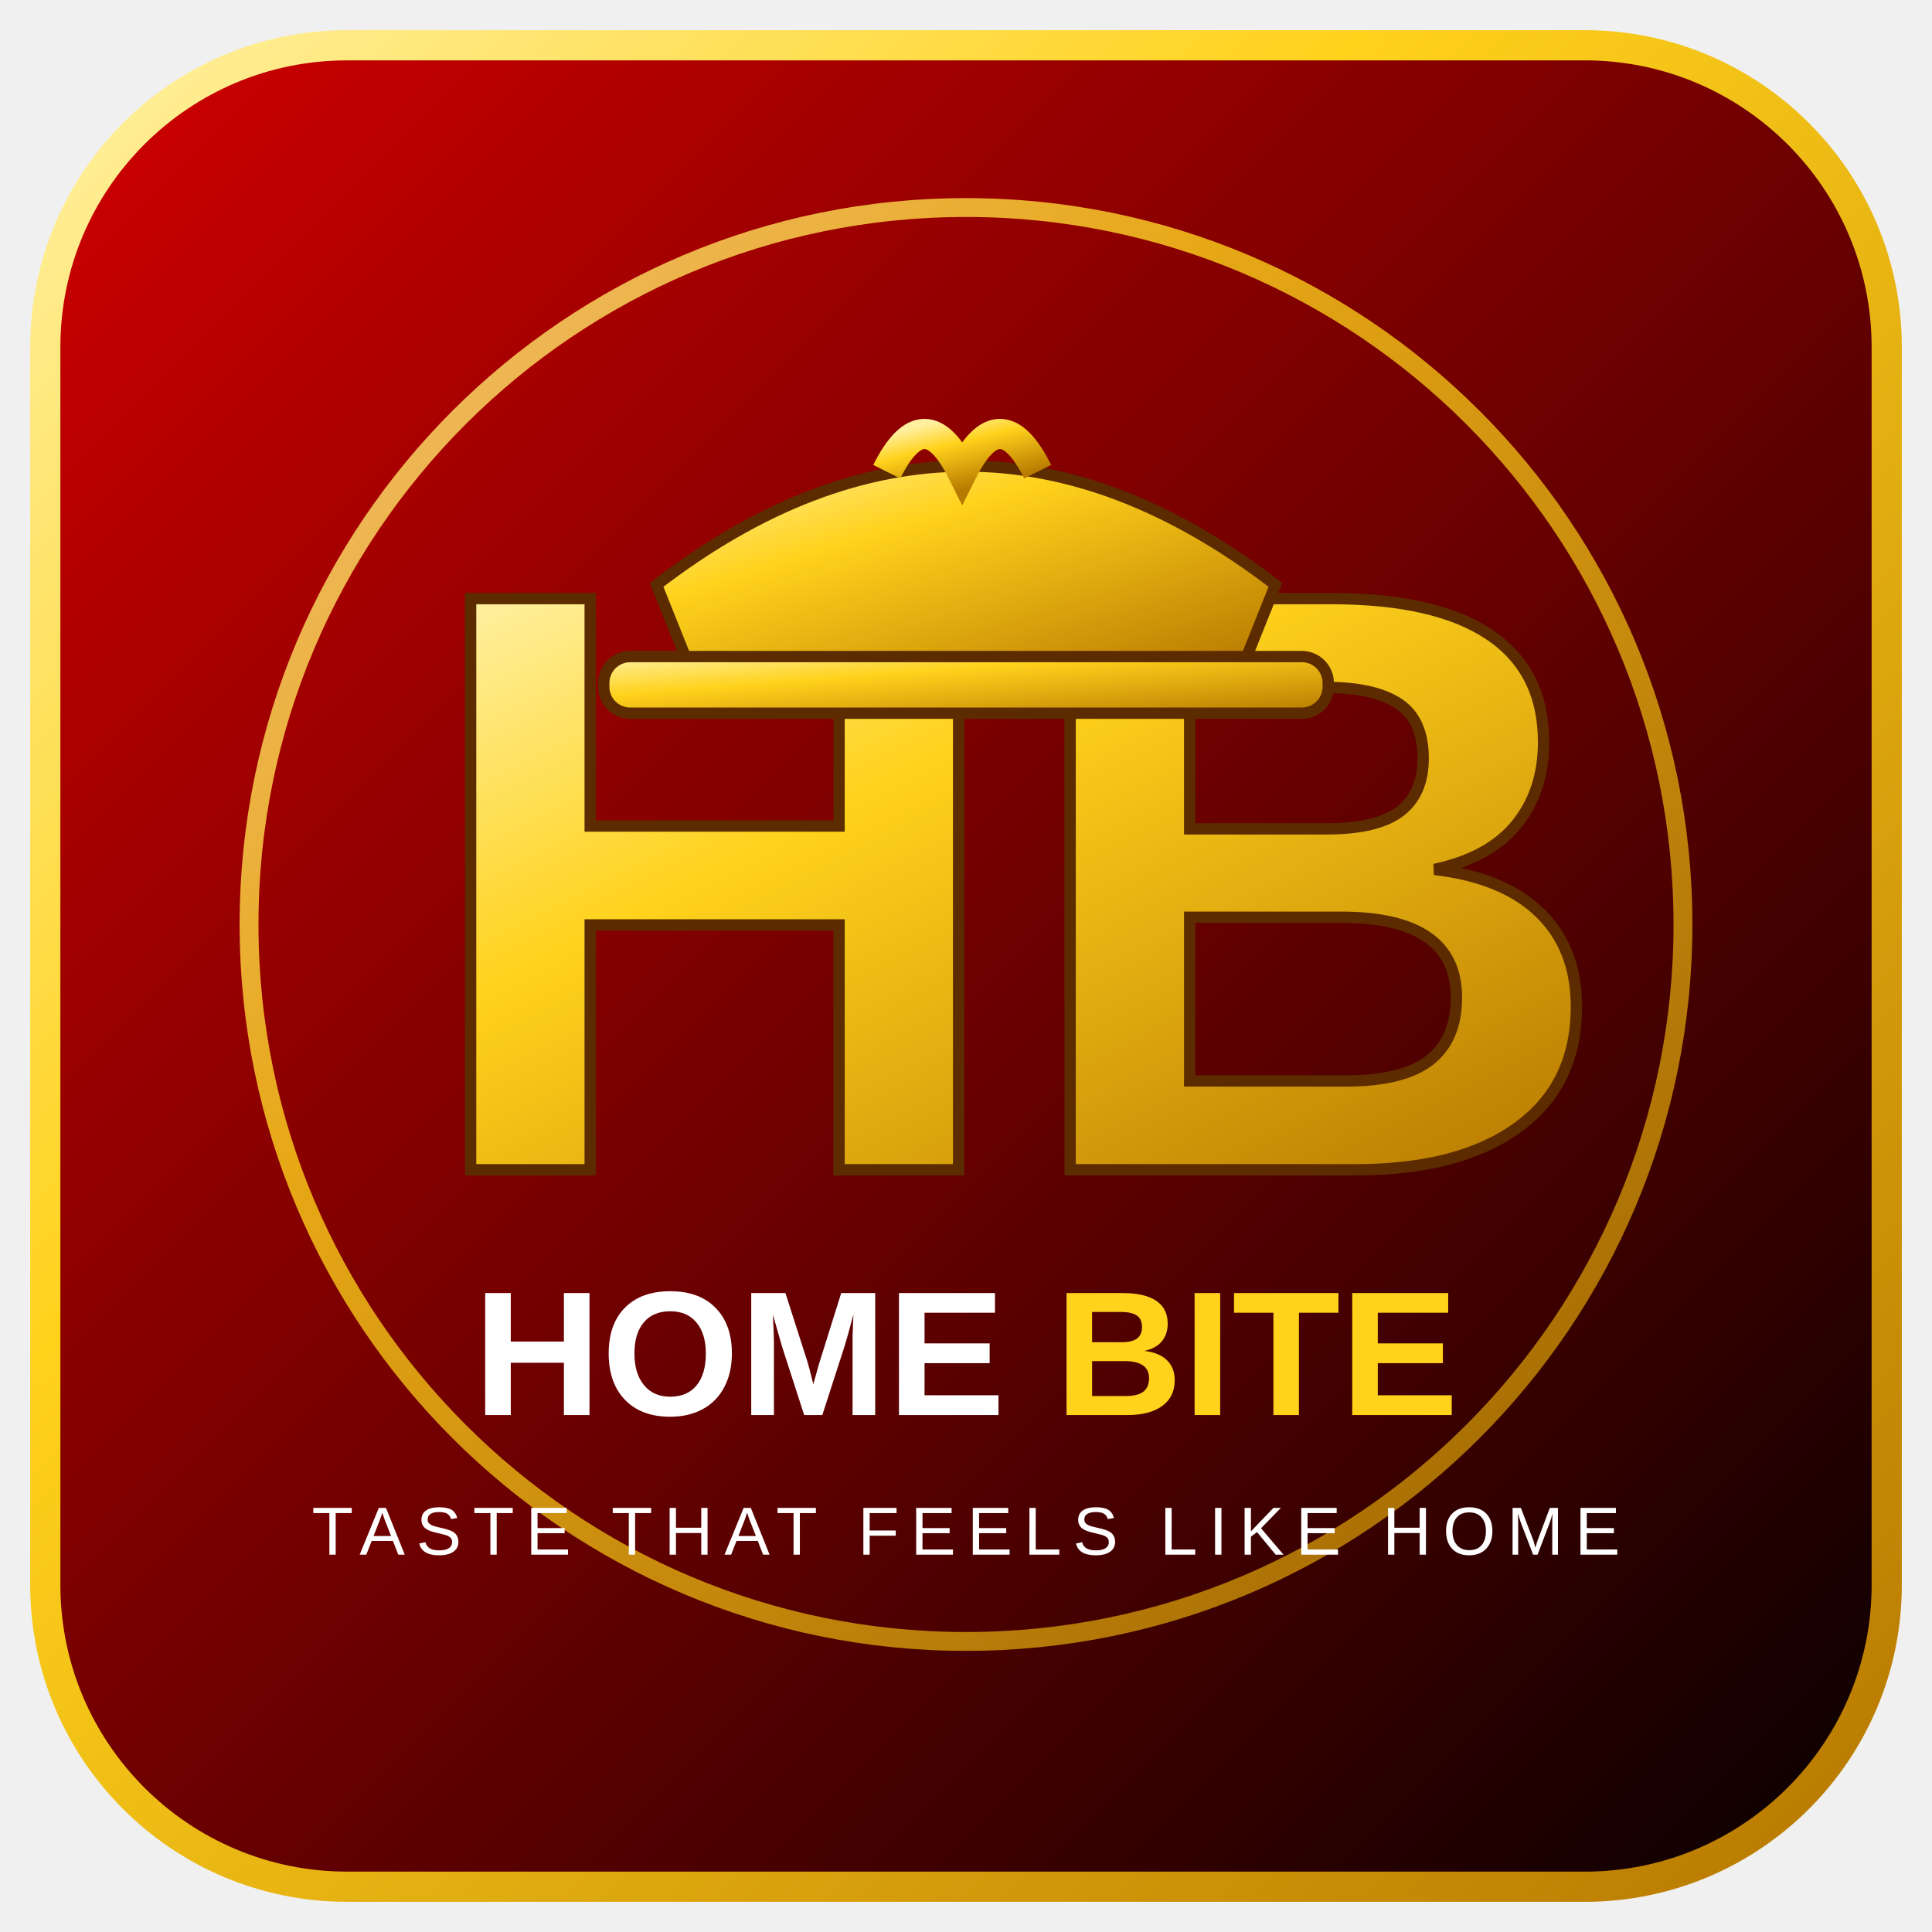
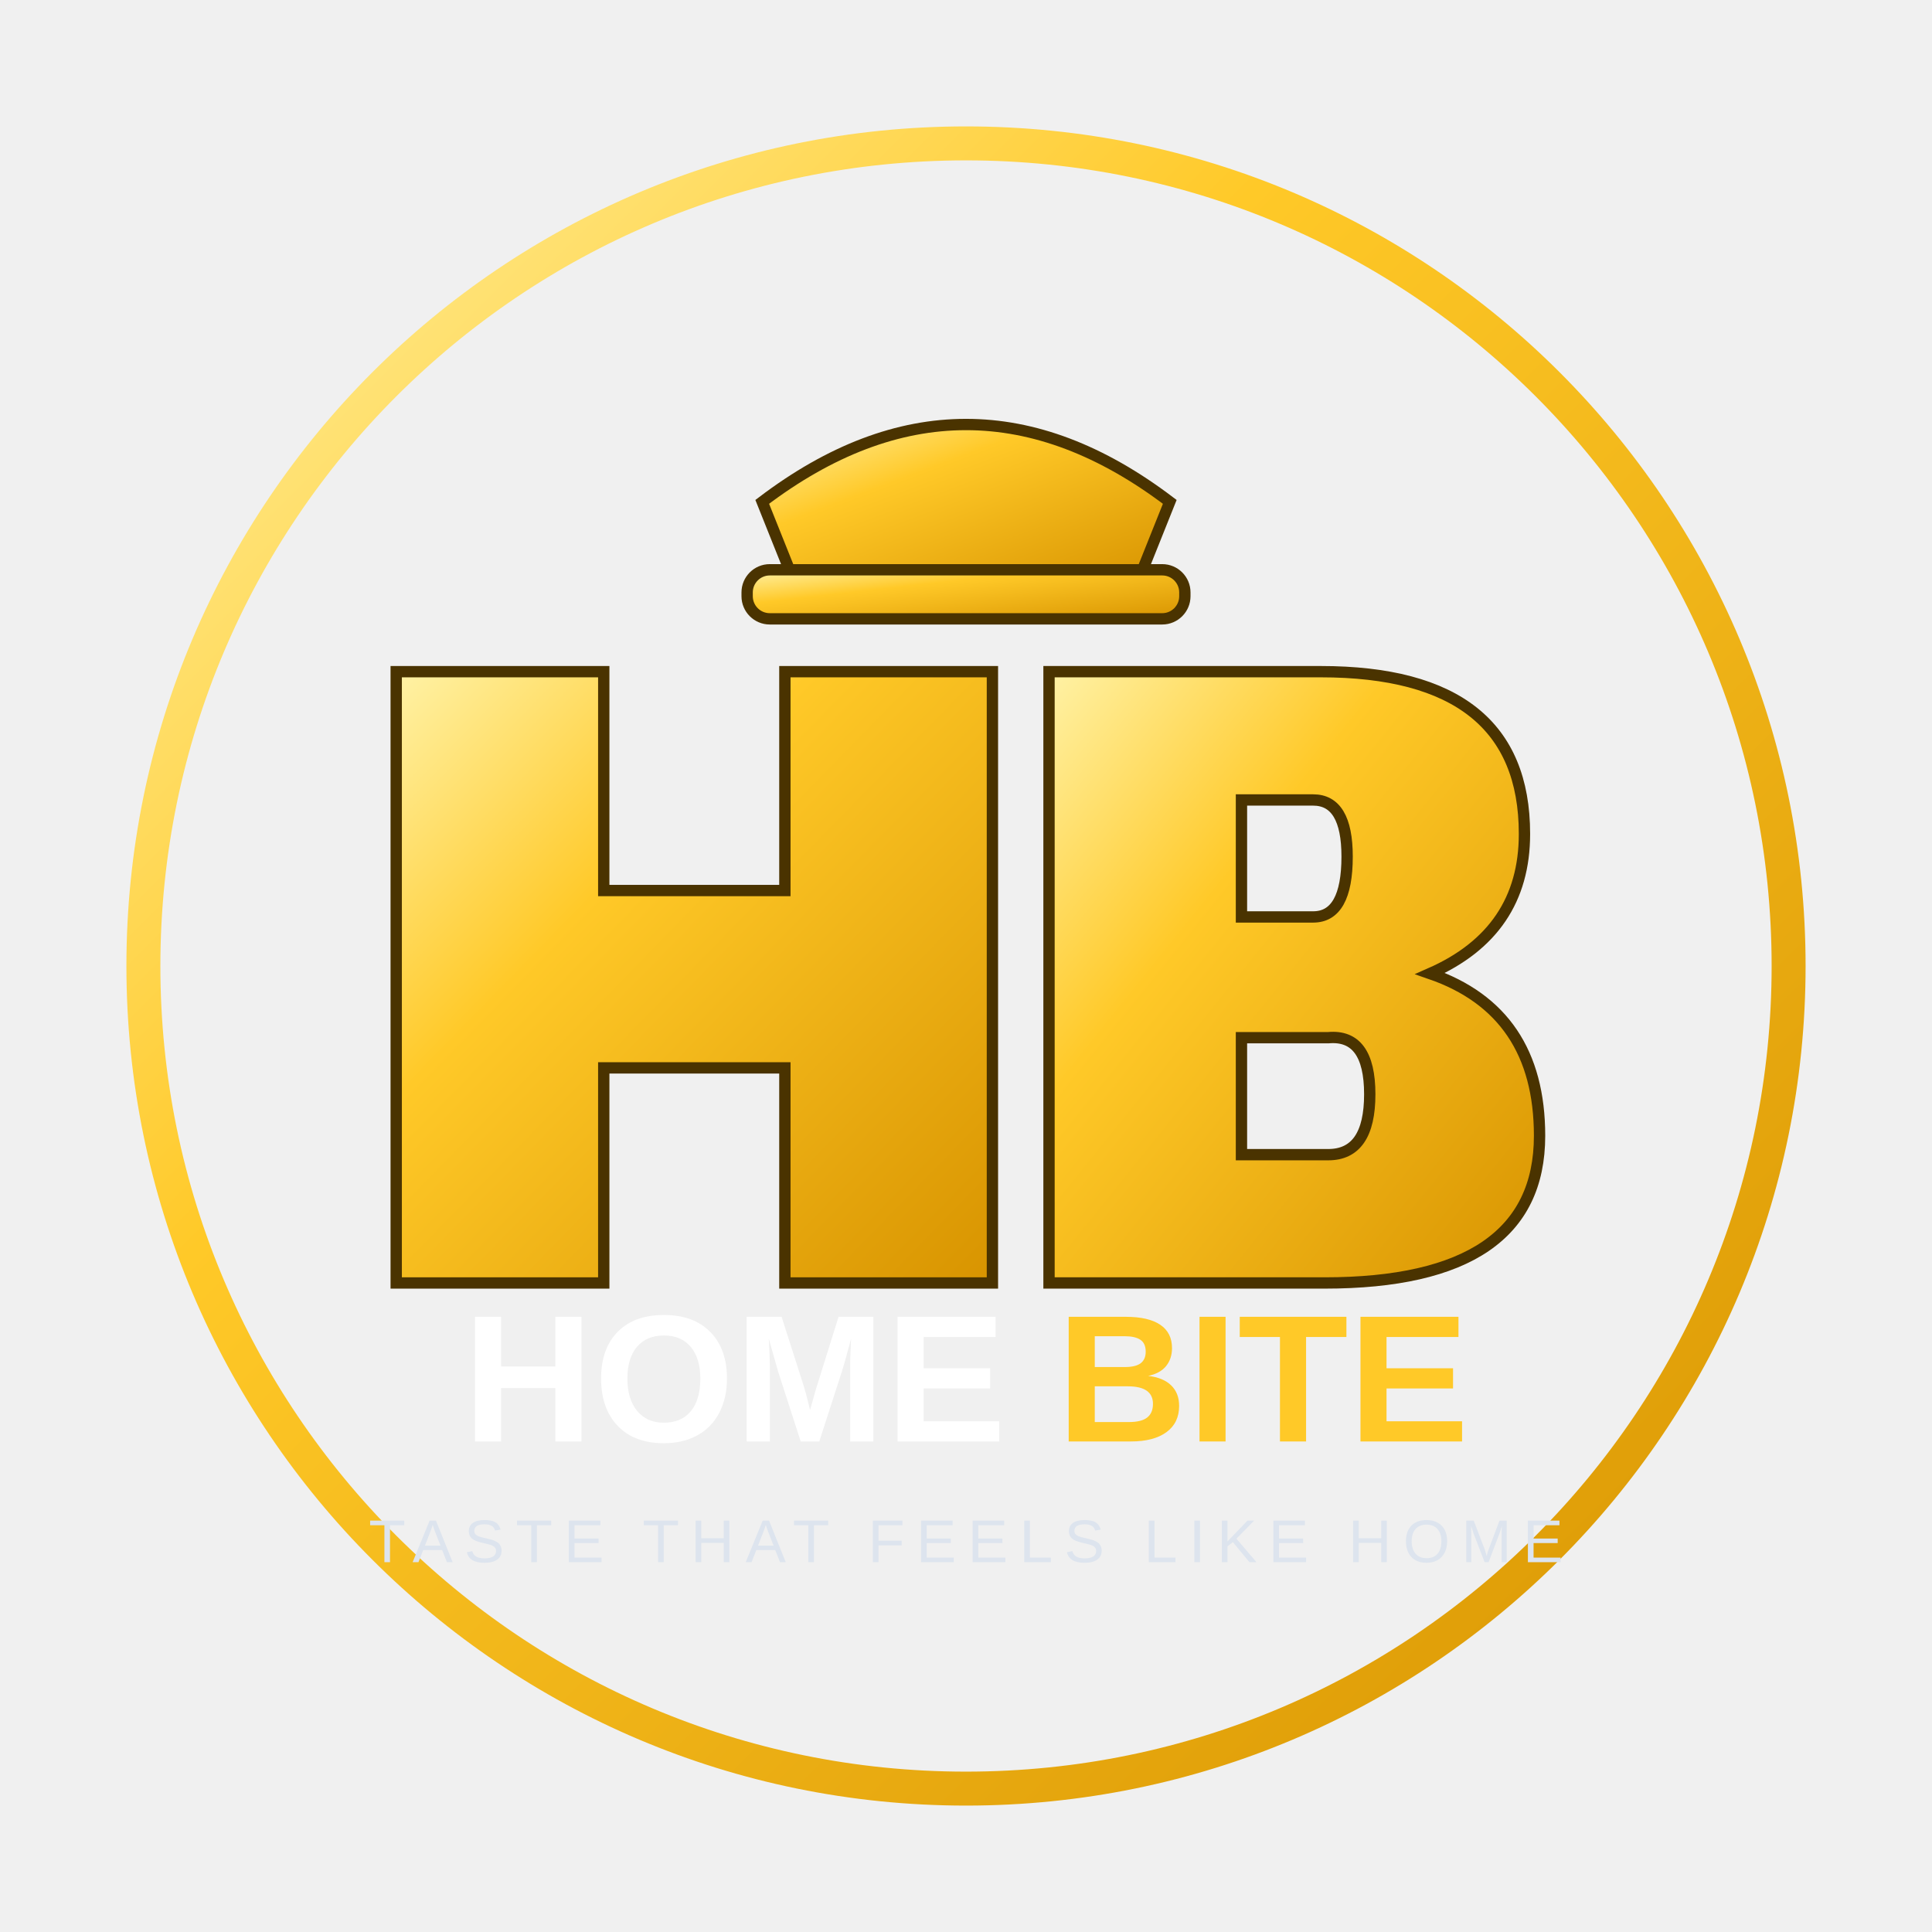
<svg xmlns="http://www.w3.org/2000/svg" viewBox="0 0 512 512">
  <defs>
-     <linearGradient id="bg" x1="0" y1="0" x2="1" y2="1">
-       <stop stop-color="#d00000" />
-       <stop offset=".55" stop-color="#650000" />
-       <stop offset="1" stop-color="#080000" />
-     </linearGradient>
    <linearGradient id="gold" x1="0" y1="0" x2="1" y2="1">
-       <stop stop-color="#fff0a0" />
-       <stop offset=".35" stop-color="#ffd21c" />
-       <stop offset="1" stop-color="#b87900" />
+       <stop stop-color="#FFF2A6" />
+       <stop offset=".35" stop-color="#FFC928" />
+       <stop offset="1" stop-color="#D89400" />
    </linearGradient>
  </defs>
-   <rect x="12" y="12" width="488" height="488" rx="80" fill="url(#bg)" stroke="url(#gold)" stroke-width="8" />
-   <circle cx="256" cy="245" r="190" fill="none" stroke="url(#gold)" stroke-width="5" opacity=".8" />
-   <g fill="url(#gold)" stroke="#5c2c00" stroke-width="3">
-     <text x="110" y="310" font-size="220" font-family="Arial,sans-serif" font-weight="900">HB</text>
-     <path d="M174 155 Q256 92 338 155 L330 175 H182Z" />
-     <rect x="160" y="174" width="192" height="15" rx="7" />
-     <path d="M235 125 Q245 105 255 125 Q265 105 275 125" fill="none" stroke="url(#gold)" stroke-width="8" />
+   <circle cx="256" cy="256" r="218" fill="none" stroke="url(#gold)" stroke-width="9" />
+   <g fill="url(#gold)" stroke="#4A3300" stroke-width="3">
+     <path d="M105 178h55v58h48v-58h55v162h-55v-57h-48v57h-55z" />
+     <path d="M278 178h72q54 0 54 43 0 26-25 37 29 10 29 43 0 39-57 39h-73zm51 34v31h19q9 0 9-16 0-15-9-15zm0 63v31h23q11 0 11-16t-11-15z" />
+     <path d="M202 133q54-41 108 0l-8 20H210z" />
+     <rect x="198" y="151" width="116" height="13" rx="6" />
  </g>
-   <text x="256" y="375" text-anchor="middle" font-size="47" font-family="Arial,sans-serif" font-weight="900" fill="#fff">HOME <tspan fill="#ffd21c">BITE</tspan>
+   <text x="256" y="382" text-anchor="middle" font-size="48" font-family="Arial,sans-serif" font-weight="900" fill="#fff">HOME <tspan fill="#FFC928">BITE</tspan>
  </text>
-   <text x="256" y="412" text-anchor="middle" font-size="18" font-family="Arial,sans-serif" letter-spacing="3" fill="#fff">TASTE THAT FEELS LIKE HOME</text>
+   <text x="256" y="414" text-anchor="middle" font-size="16" font-family="Arial,sans-serif" letter-spacing="3" fill="#DDE4EE">TASTE THAT FEELS LIKE HOME</text>
</svg>
